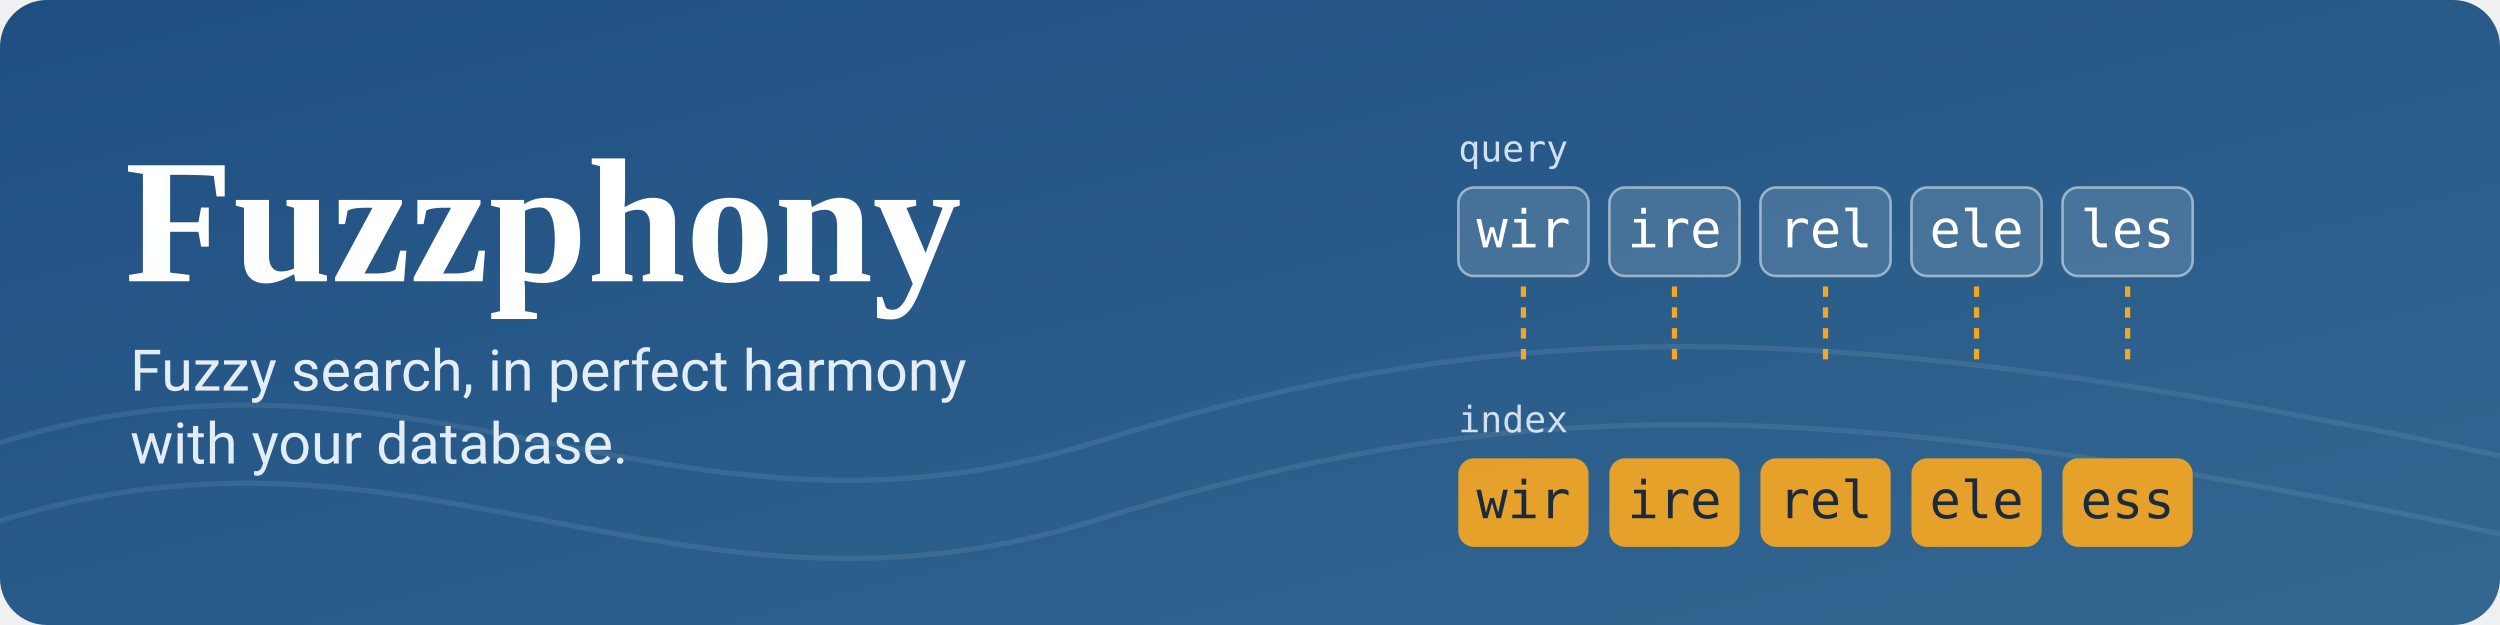
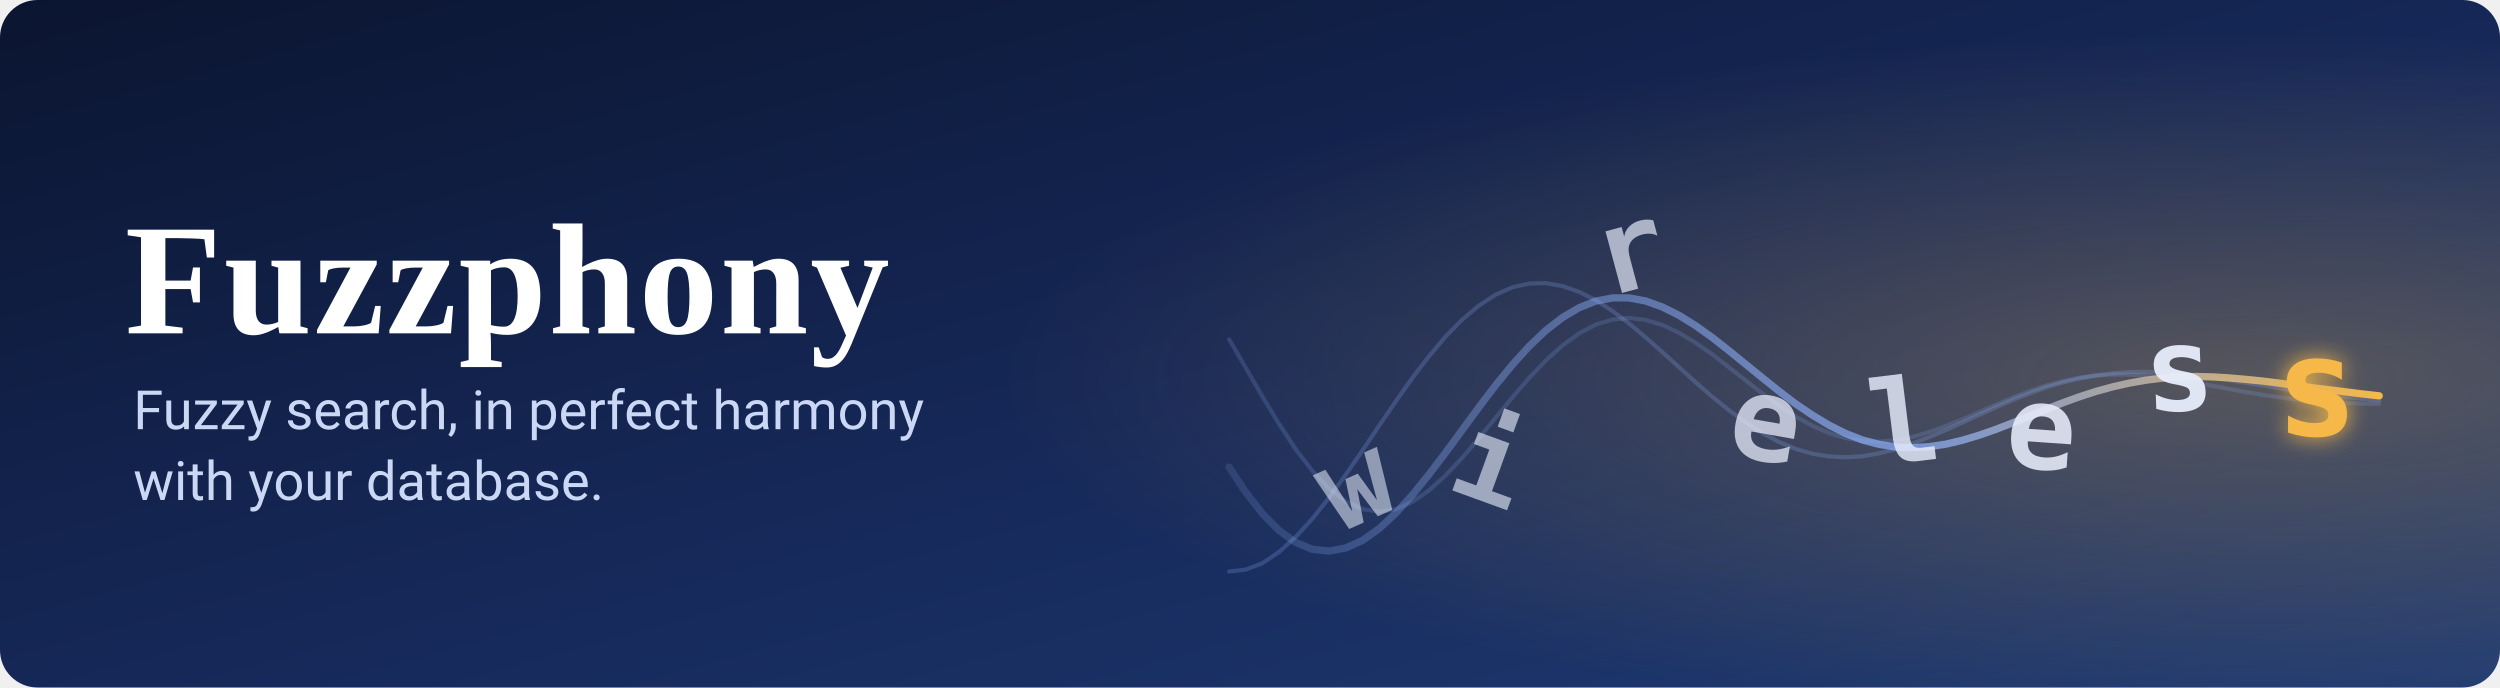
- <svg xmlns="http://www.w3.org/2000/svg" viewBox="0 0 960 240" role="img" aria-labelledby="t d">
+ <svg xmlns="http://www.w3.org/2000/svg" viewBox="0 0 1200 330" role="img" aria-labelledby="t d">
  <defs>
    <linearGradient id="bg" x1="0" y1="0" x2="1" y2="1">
-       <stop offset="0" stop-color="#1f4f82" />
-       <stop offset="1" stop-color="#336791" />
+       <stop offset="0" stop-color="#0b1530" />
+       <stop offset="0.55" stop-color="#16295a" />
+       <stop offset="1" stop-color="#1f3b73" />
    </linearGradient>
+     <linearGradient id="wv" x1="0" y1="0" x2="1" y2="0">
+       <stop offset="0" stop-color="#8fb3ff" stop-opacity="0.15" />
+       <stop offset="0.6" stop-color="#8fb3ff" stop-opacity="0.7" />
+       <stop offset="1" stop-color="#f5b84a" />
+     </linearGradient>
+     <radialGradient id="sun" cx="0.9" cy="0.55" r="0.5">
+       <stop offset="0" stop-color="#f5b84a" stop-opacity="0.28" />
+       <stop offset="1" stop-color="#f5b84a" stop-opacity="0" />
+     </radialGradient>
+     <filter id="glow" x="-50%" y="-50%" width="200%" height="200%">
+       <feGaussianBlur stdDeviation="5" result="b" />
+       <feMerge>
+         <feMergeNode in="b" />
+         <feMergeNode in="SourceGraphic" />
+       </feMerge>
+     </filter>
  </defs>
-   <rect width="960" height="240" rx="18" fill="url(#bg)" />
-   <g fill="none" stroke="#ffffff" stroke-opacity=".08" stroke-width="2">
-     <path d="M0 200 C160 150 260 250 420 200 S700 150 960 205" />
-     <path d="M0 170 C160 120 260 220 420 170 S700 120 960 175" />
+   <rect width="1200" height="330" rx="18" fill="url(#bg)" />
+   <rect width="1200" height="330" rx="18" fill="url(#sun)" />
+   <g fill="none" stroke-linecap="round">
+     <path d="M590,274.3 L598,273.4 L606,270.3 L614,264.9 L622,257.7 L630,248.9 L638,238.8 L646,227.8 L654,216.2 L662,204.3 L670,192.6 L678,181.3 L686,170.9 L694,161.4 L702,153.3 L710,146.6 L718,141.4 L726,137.9 L734,136.1 L742,135.9 L750,137.3 L758,140.1 L766,144.1 L774,149.3 L782,155.3 L790,162.0 L798,169.1 L806,176.3 L814,183.6 L822,190.5 L830,197.0 L838,202.8 L846,207.9 L854,212.2 L862,215.5 L870,217.8 L878,219.1 L886,219.5 L894,219.0 L902,217.6 L910,215.6 L918,212.9 L926,209.8 L934,206.4 L942,202.8 L950,199.1 L958,195.5 L966,192.0 L974,188.9 L982,186.0 L990,183.6 L998,181.7 L1006,180.2 L1014,179.2 L1022,178.6 L1030,178.5 L1038,178.7 L1046,179.3 L1054,180.2 L1062,181.2 L1070,182.5 L1078,183.7 L1086,185.0 L1094,186.3 L1102,187.5 L1110,188.7 L1118,189.7 L1126,190.6 L1134,191.4 L1142,192.2-0.0j L1150,192.9-0.1j" stroke="#8fb3ff" stroke-opacity="0.22" stroke-width="2" />
+     <path d="M590,162.9 L598,176.6 L606,190.4 L614,203.6 L622,215.7 L630,226.1 L638,234.6 L646,240.7 L654,244.4 L662,245.6 L670,244.4 L678,240.9 L686,235.3 L694,228.1 L702,219.6 L710,210.2 L718,200.4 L726,190.7 L734,181.4 L742,173.0 L750,165.8 L758,160.0 L766,155.8 L774,153.4 L782,152.6 L790,153.6 L798,156.0 L806,159.8 L814,164.6 L822,170.2 L830,176.4 L838,182.7 L846,188.9 L854,194.8 L862,200.0 L870,204.4 L878,207.9 L886,210.3 L894,211.7 L902,212.0 L910,211.3 L918,209.7 L926,207.4 L934,204.5 L942,201.3 L950,197.8 L958,194.3 L966,190.9 L974,187.8 L982,185.1 L990,183.0 L998,181.3 L1006,180.3 L1014,179.8 L1022,179.8 L1030,180.3 L1038,181.1 L1046,182.3 L1054,183.7 L1062,185.2 L1070,186.7 L1078,188.2 L1086,189.5 L1094,190.7 L1102,191.7 L1110,192.5 L1118,193.1 L1126,193.5 L1134,193.7 L1142,193.9-0.0j L1150,194.0-0.2j" stroke="#8fb3ff" stroke-opacity="0.18" stroke-width="2" />
+     <path d="M590,224.2 L598,236.4 L606,246.6 L614,254.7 L622,260.4 L630,263.7 L638,264.5 L646,263.0 L654,259.4 L662,253.7 L670,246.3 L678,237.5 L686,227.6 L694,217.1 L702,206.2 L710,195.3 L718,184.8 L726,175.0 L734,166.2 L742,158.6 L750,152.4 L758,147.7 L766,144.5 L774,143.0 L782,143.0 L790,144.5 L798,147.4 L806,151.4 L814,156.4 L822,162.1 L830,168.4 L838,174.9 L846,181.4 L854,187.8 L862,193.9 L870,199.3 L878,204.1 L886,208.1 L894,211.2 L902,213.3 L910,214.6 L918,214.9 L926,214.4 L934,213.2 L942,211.3 L950,208.9 L958,206.1 L966,203.0 L974,199.8 L982,196.5 L990,193.4 L998,190.5 L1006,187.9 L1014,185.7 L1022,183.9 L1030,182.5 L1038,181.5 L1046,180.9 L1054,180.7 L1062,180.9 L1070,181.4 L1078,182.1 L1086,182.9 L1094,183.9 L1102,185.0 L1110,186.1 L1118,187.1 L1126,188.1 L1134,189.1 L1142,190.0+0.0j L1150,190.8-0.0j" stroke="url(#wv)" stroke-width="3.5" />
  </g>
-   <text x="48" y="108" font-family="Georgia, 'Times New Roman', serif" font-size="68" font-weight="700" fill="#ffffff">Fuzzphony</text>
-   <text x="50" y="150" font-family="system-ui, -apple-system, 'Segoe UI', Roboto, sans-serif" font-size="22" fill="#e3edf7">Fuzzy search, in perfect harmony</text>
-   <text x="50" y="178" font-family="system-ui, -apple-system, 'Segoe UI', Roboto, sans-serif" font-size="22" fill="#e3edf7">with your database.</text>
-   <g font-family="ui-monospace, SFMono-Regular, Consolas, monospace" font-size="20" text-anchor="middle">
-     <text x="560" y="62" font-size="14" fill="#cfe0f0" text-anchor="start">query</text>
-     <g fill="#ffffff" fill-opacity=".14" stroke="#ffffff" stroke-opacity=".5">
-       <rect x="560" y="72" width="50" height="34" rx="6" />
-       <rect x="618" y="72" width="50" height="34" rx="6" />
-       <rect x="676" y="72" width="50" height="34" rx="6" />
-       <rect x="734" y="72" width="50" height="34" rx="6" />
-       <rect x="792" y="72" width="50" height="34" rx="6" />
-     </g>
-     <g fill="#ffffff">
-       <text x="585" y="95">wir</text>
-       <text x="643" y="95">ire</text>
-       <text x="701" y="95">rel</text>
-       <text x="759" y="95">ele</text>
-       <text x="817" y="95">les</text>
-     </g>
-     <path d="M585 110 V138 M643 110 V138 M701 110 V138 M759 110 V138 M817 110 V138" stroke="#f5a623" stroke-width="2" stroke-dasharray="4 4" />
-     <text x="560" y="166" font-size="14" fill="#cfe0f0" text-anchor="start">index</text>
-     <g fill="#f5a623" fill-opacity=".92">
-       <rect x="560" y="176" width="50" height="34" rx="6" />
-       <rect x="618" y="176" width="50" height="34" rx="6" />
-       <rect x="676" y="176" width="50" height="34" rx="6" />
-       <rect x="734" y="176" width="50" height="34" rx="6" />
-       <rect x="792" y="176" width="50" height="34" rx="6" />
-     </g>
-     <g fill="#1b2b3c">
-       <text x="585" y="199">wir</text>
-       <text x="643" y="199">ire</text>
-       <text x="701" y="199">rel</text>
-       <text x="759" y="199">ele</text>
-       <text x="817" y="199">ess</text>
-     </g>
+   <g font-family="ui-monospace, SFMono-Regular, Menlo, Consolas, monospace" font-weight="600">
+     <text x="650" y="251" font-size="56" fill="#e8eefc" opacity="0.55" text-anchor="middle" transform="rotate(-24 650 231.4635)">w</text>
+     <text x="716" y="241" font-size="56" fill="#e8eefc" opacity="0.61" text-anchor="middle" transform="rotate(20 716 221.3908)">i</text>
+     <text x="782" y="139" font-size="56" fill="#e8eefc" opacity="0.68" text-anchor="middle" transform="rotate(-15 782 119.0271)">r</text>
+     <text x="848" y="221" font-size="56" fill="#e8eefc" opacity="0.74" text-anchor="middle" transform="rotate(10 848 201.0724)">e</text>
+     <text x="914" y="222" font-size="56" fill="#e8eefc" opacity="0.81" text-anchor="middle" transform="rotate(-7 914 202.8549)">l</text>
+     <text x="980" y="225" font-size="56" fill="#e8eefc" opacity="0.87" text-anchor="middle" transform="rotate(4 980 205.347)">e</text>
+     <text x="1046" y="197" font-size="56" fill="#e8eefc" opacity="0.94" text-anchor="middle" transform="rotate(-2 1046 176.9076)">s</text>
+     <text x="1112" y="209" font-size="66" fill="#f5b84a" opacity="1.00" text-anchor="middle" transform="rotate(0 1112 186.329)" filter="url(#glow)">s</text>
+   </g>
+   <g font-family="Georgia, 'Times New Roman', serif">
+     <text x="60" y="160" font-size="76" font-weight="700" fill="#ffffff" letter-spacing="1">Fuzzphony</text>
+   </g>
+   <g font-family="system-ui, -apple-system, 'Segoe UI', Roboto, sans-serif">
+     <text x="64" y="206" font-size="26" fill="#cbd8f5">Fuzzy search, in perfect harmony</text>
+     <text x="64" y="240" font-size="26" fill="#cbd8f5">with your database.</text>
  </g>
</svg>
